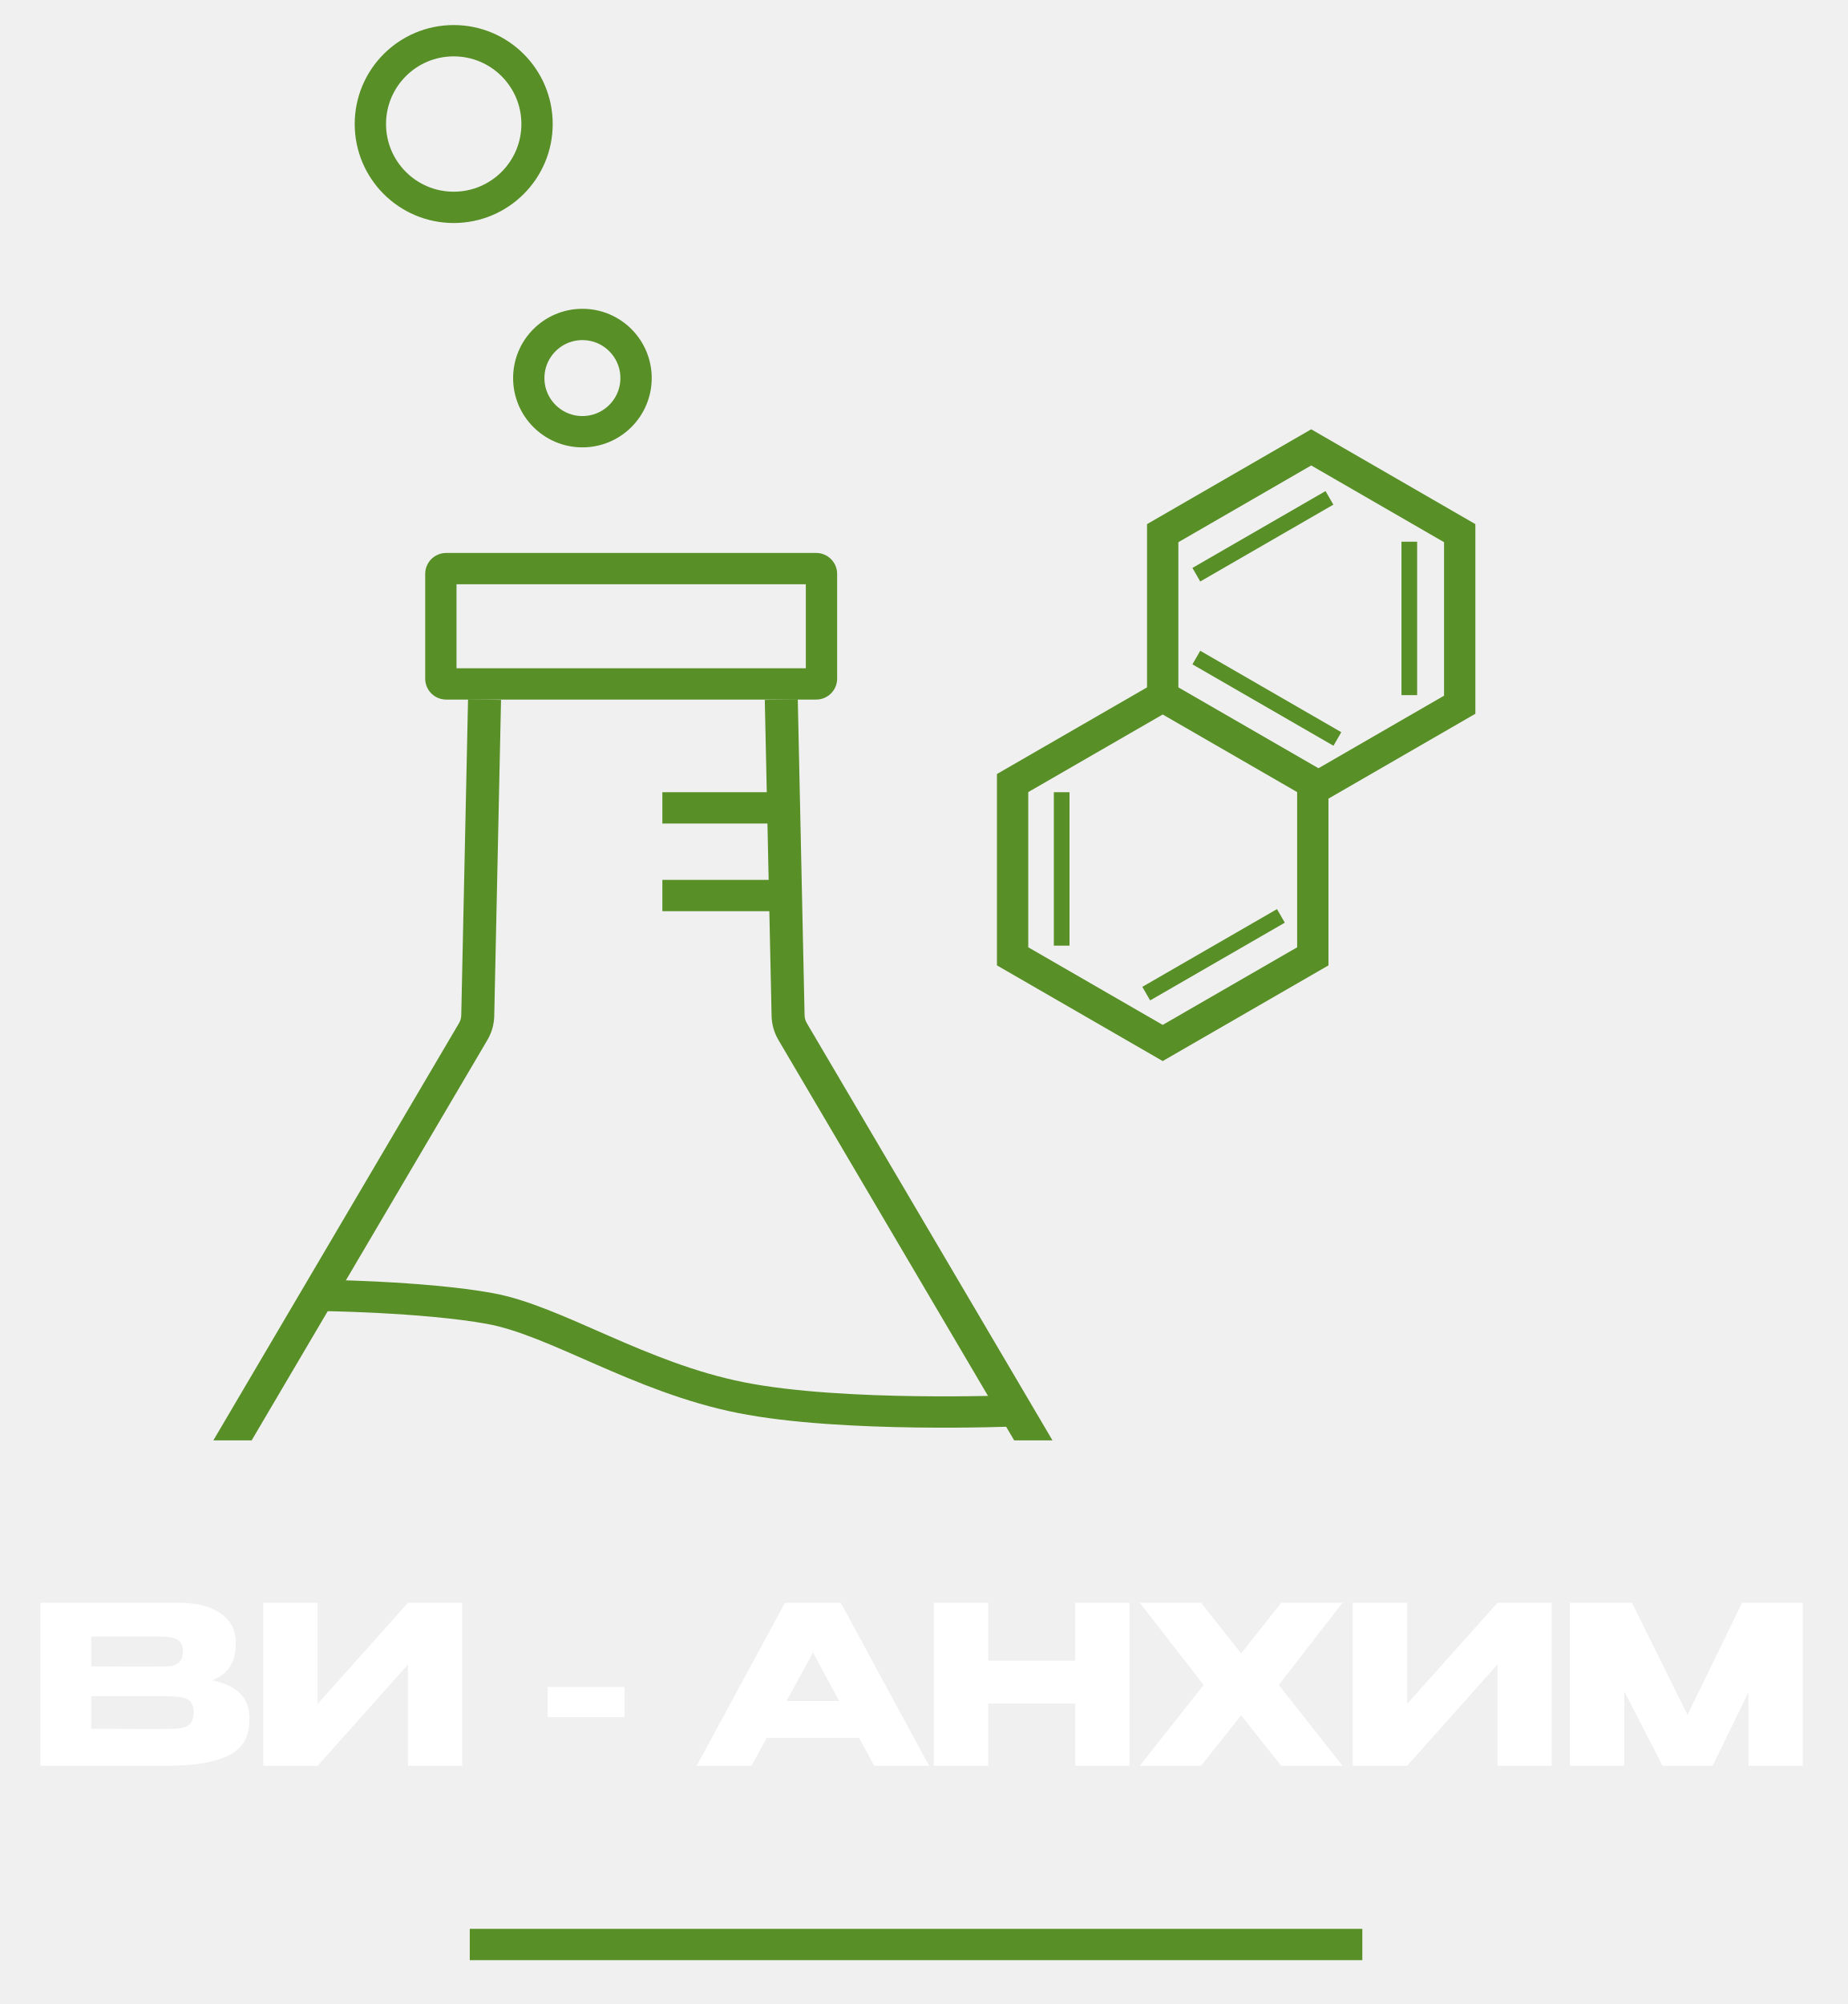
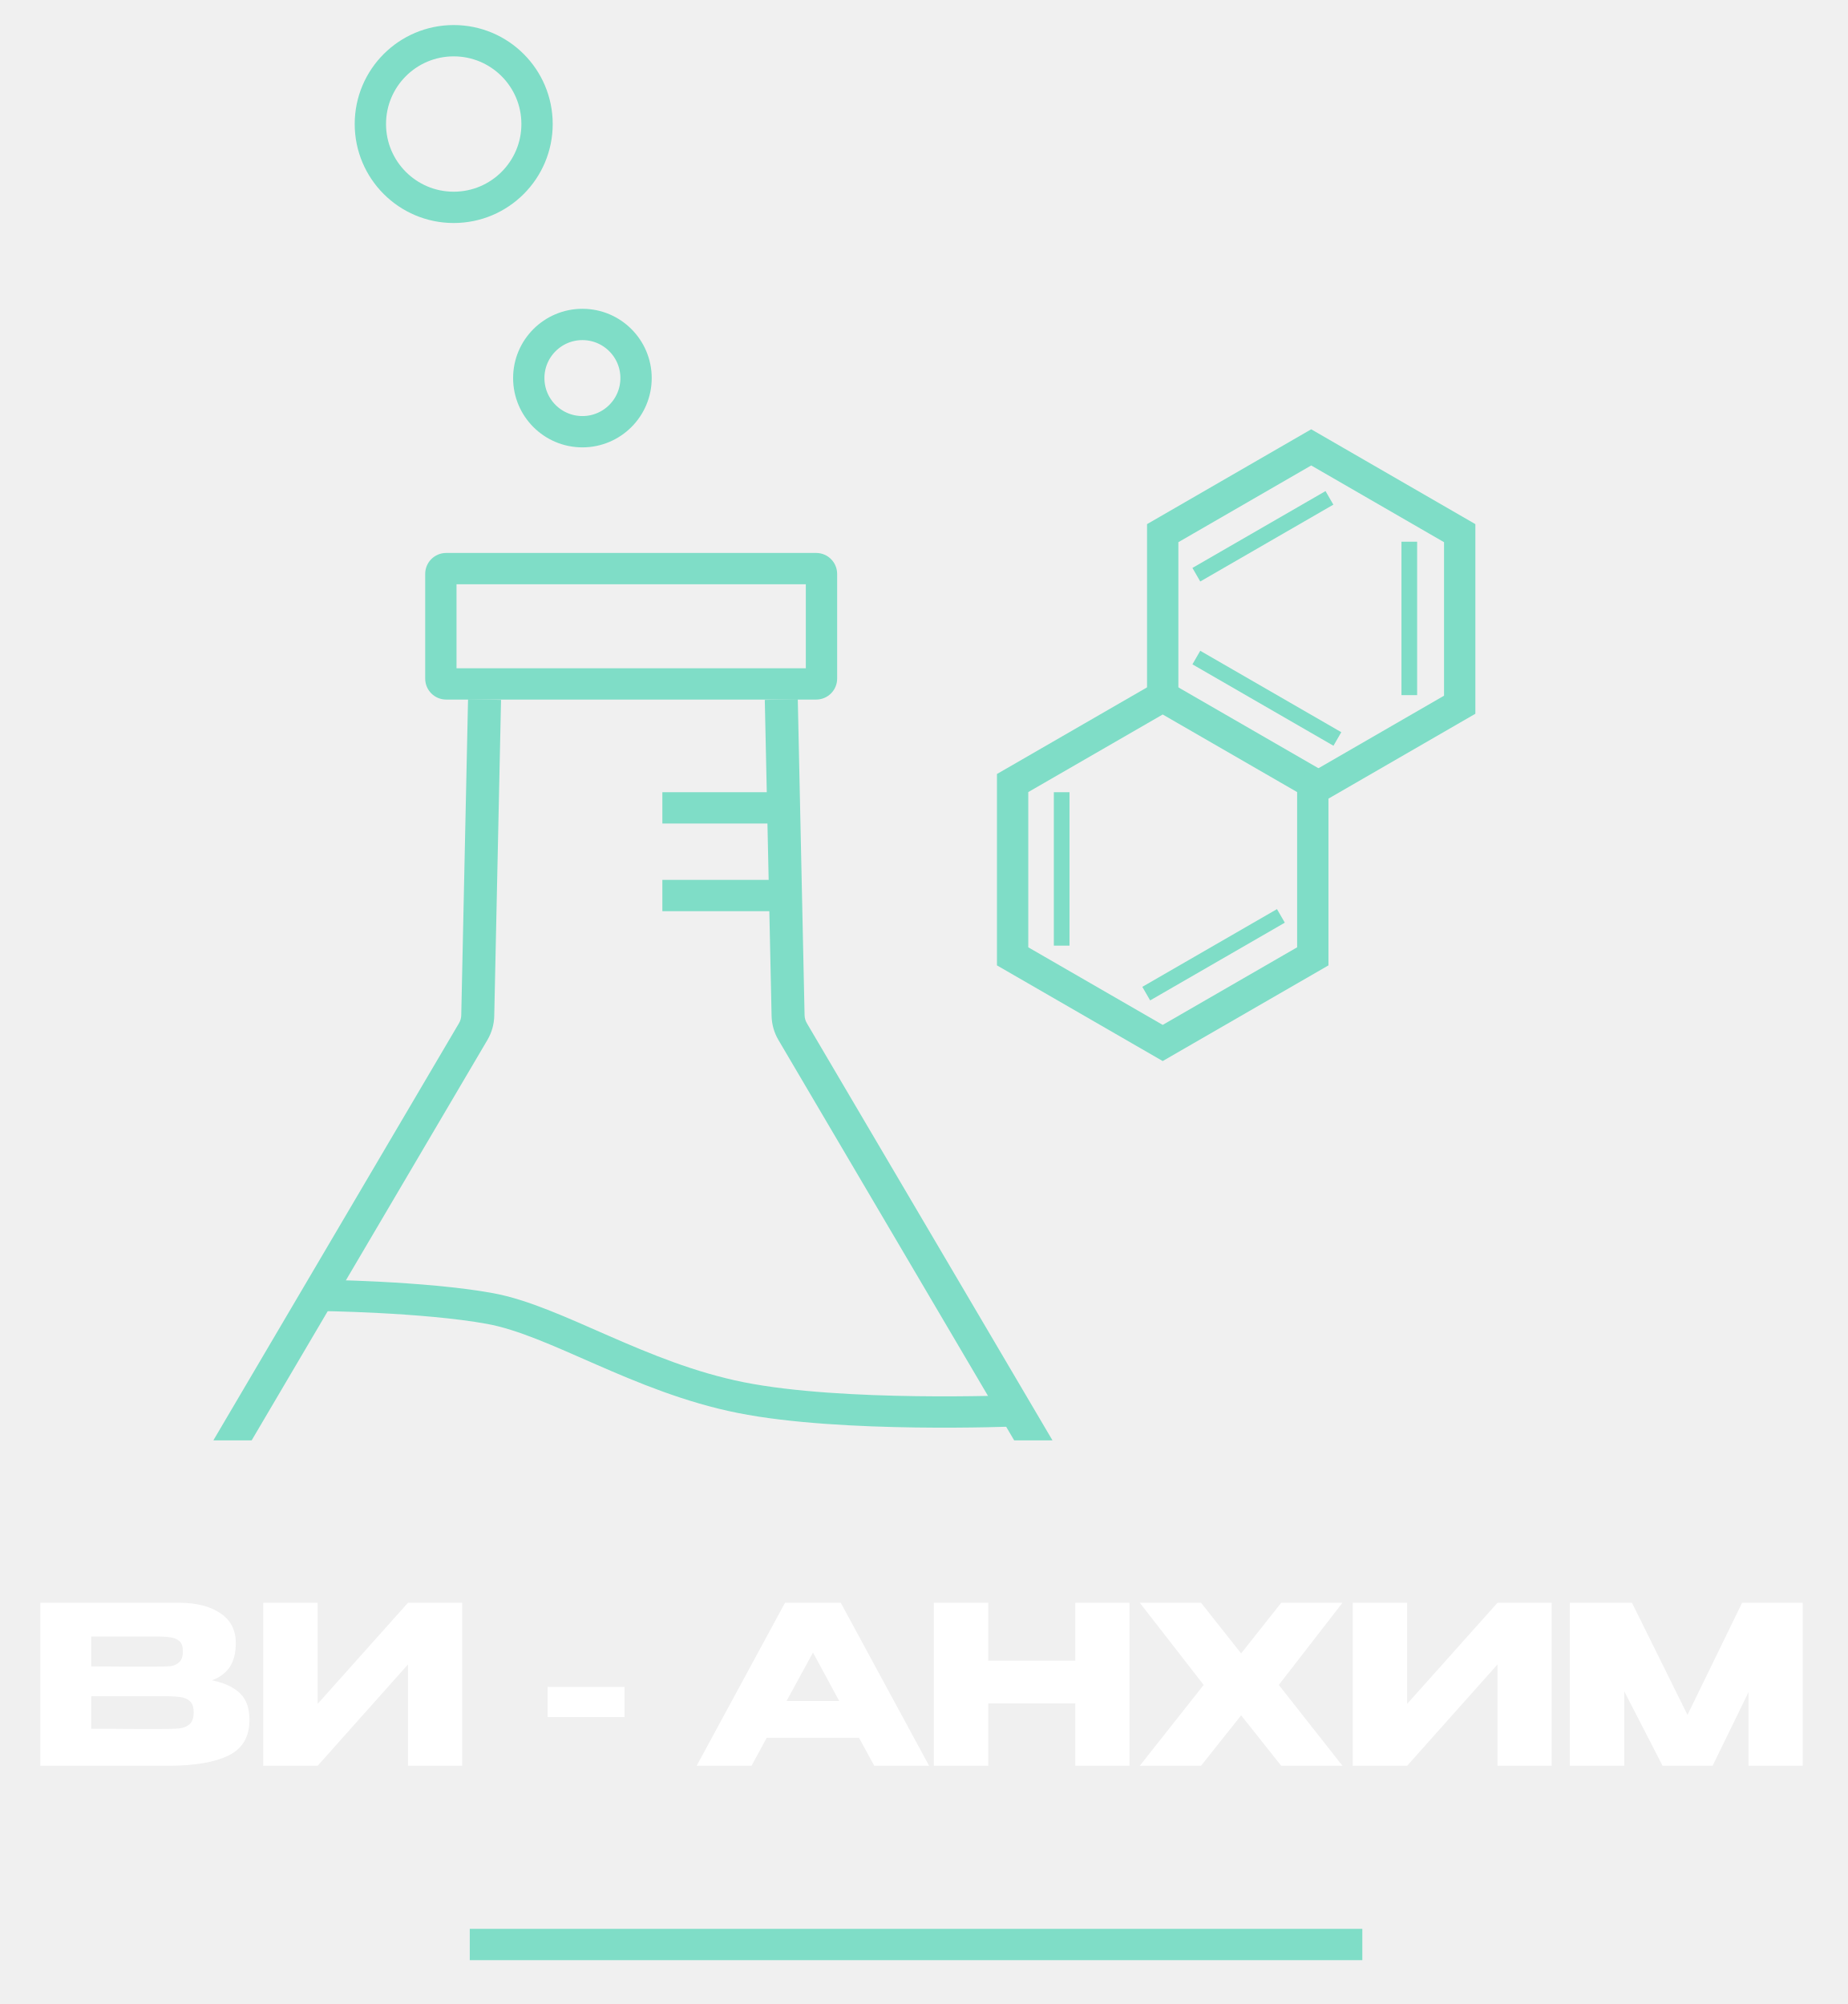
<svg xmlns="http://www.w3.org/2000/svg" version="1.1" width="590" height="640" viewBox="0 0 590 640">
  <defs>
    <clipPath id="clip_1">
      <path transform="matrix(1,0,0,-1,-245,855)" d="M245 215H835V855H245Z" clip-rule="evenodd" />
    </clipPath>
    <clipPath id="clip_2">
      <path transform="matrix(1,0,0,-1,-245,855)" d="M0 1080H1080V0H0Z" />
    </clipPath>
    <mask id="mask_3">
      <g>
        <clipPath id="clip_4">
          <path transform="matrix(1,0,0,-1,-245,855)" d="M370.768 621.587H522.306V688.406H370.768Z" />
        </clipPath>
        <g clip-path="url(#clip_4)">
          <path transform="matrix(1,0,0,-1,-245,855)" d="M370.768 688.406H522.306V621.587H370.768Z" />
          <g>
            <clipPath id="clip_5">
              <path transform="matrix(1,0,0,-1,-245,855)" d="M370.768 621.587H522.306V688.406H370.768Z" />
            </clipPath>
            <g clip-path="url(#clip_5)">
              <path transform="matrix(1,0,0,-1,142.4565,176.5938)" d="M0 0H118.161C121.855 0 124.85-2.995 124.85-6.688V-40.13C124.85-43.824 121.855-46.819 118.161-46.819H0C-3.694-46.819-6.688-43.824-6.688-40.13V-6.688C-6.688-2.995-3.694 0 0 0" fill="#ffffff" />
            </g>
          </g>
        </g>
      </g>
"/&gt;
</mask>
    <clipPath id="clip_6">
      <path transform="matrix(1,0,0,-1,-245,855)" d="M370.768 621.587H522.306V688.406H370.768Z" />
    </clipPath>
  </defs>
  <g>
    <g clip-path="url(#clip_1)">
      <g>
        <g clip-path="url(#clip_2)">
          <g mask="url(#mask_3)">
            <g>
              <g clip-path="url(#clip_6)">
-                 <path transform="matrix(1,0,0,-1,142.4564,176.594)" stroke-width="20" stroke-linecap="butt" stroke-miterlimit="4" stroke-linejoin="miter" fill="none" stroke="#588f27" d="M0 0H118.161C121.855 0 124.85-2.995 124.85-6.688V-40.13C124.85-43.824 121.855-46.819 118.161-46.819H0C-3.694-46.819-6.688-43.824-6.688-40.13V-6.688C-6.688-2.995-3.694 0 0 0Z" />
+                 <path transform="matrix(1,0,0,-1,142.4564,176.594)" stroke-width="20" stroke-linecap="butt" stroke-miterlimit="4" stroke-linejoin="miter" fill="none" stroke="#7fddc7" d="M0 0H118.161C121.855 0 124.85-2.995 124.85-6.688V-40.13C124.85-43.824 121.855-46.819 118.161-46.819H0C-3.694-46.819-6.688-43.824-6.688-40.13V-6.688C-6.688-2.995-3.694 0 0 0Z" />
              </g>
            </g>
          </g>
-           <path transform="matrix(1,0,0,-1,101.672,413.676)" stroke-width="10" stroke-linecap="butt" stroke-miterlimit="4" stroke-linejoin="miter" fill="none" stroke="#588f27" d="M0 0C0 0 33.68-.362 54.792-4.215 75.905-8.068 102.327-26.17 134.874-32.665 167.421-39.159 222.331-36.879 222.331-36.879" />
-           <path transform="matrix(1,0,0,-1,185.968,103.6172)" stroke-width="10" stroke-linecap="butt" stroke-miterlimit="4" stroke-linejoin="miter" fill="none" stroke="#588f27" d="M0 0C9.459 0 17.128-7.668 17.128-17.128 17.128-26.587 9.459-34.256 0-34.256-9.459-34.256-17.128-26.587-17.128-17.128-17.128-7.668-9.459 0 0 0Z" />
-           <path transform="matrix(1,0,0,-1,144.873,12.99988)" stroke-width="10" stroke-linecap="butt" stroke-miterlimit="4" stroke-linejoin="miter" fill="none" stroke="#588f27" d="M0 0C14.697 0 26.611-11.914 26.611-26.611 26.611-41.308 14.697-53.222 0-53.222-14.697-53.222-26.611-41.308-26.611-26.611-26.611-11.914-14.697 0 0 0Z" />
-           <path transform="matrix(1,0,0,-1,159.986,223.523)" d="M0 0-2.171-100.921C-2.229-103.625-2.979-106.269-4.351-108.6L-79.634-236.477H-91.861L-13.432-103.254C-12.975-102.478-12.724-101.596-12.705-100.695L-10.535 .226Z" fill="#588f27" />
-           <path transform="matrix(1,0,0,-1,256.908,324.218)" d="M0 0C.02-.901 .27-1.783 .728-2.559L79.156-135.782H66.93L-8.353-7.905C-9.725-5.574-10.476-2.93-10.534-.226L-12.705 100.695-2.17 100.921Z" fill="#588f27" />
-           <path transform="matrix(1,0,0,-1,250,258)" stroke-width="10" stroke-linecap="butt" stroke-miterlimit="4" stroke-linejoin="miter" fill="none" stroke="#588f27" d="M0 0H-38.5" />
-           <path transform="matrix(1,0,0,-1,250,286)" stroke-width="10" stroke-linecap="butt" stroke-miterlimit="4" stroke-linejoin="miter" fill="none" stroke="#588f27" d="M0 0H-38.5" />
-           <path transform="matrix(1,0,0,-1,419.187,250.076)" stroke-width="10" stroke-linecap="butt" stroke-miterlimit="4" stroke-linejoin="miter" fill="none" stroke="#588f27" d="M0 0V-55.342L-47.928-83.012-95.855-55.342V0L-47.928 27.67 0 0Z" />
-           <path transform="matrix(1,0,0,-1,418.676,252.46)" stroke-width="10" stroke-linecap="butt" stroke-miterlimit="4" stroke-linejoin="miter" fill="none" stroke="#588f27" d="M0 0 47.417 27.396V82.189L0 109.585-47.416 82.189V27.396" />
-           <path transform="matrix(1,0,0,-1,382,183.539)" stroke-width="5" stroke-linecap="butt" stroke-miterlimit="4" stroke-linejoin="miter" fill="none" stroke="#588f27" d="M0 0 42.5 24.539" />
+           <path transform="matrix(1,0,0,-1,101.672,413.676)" stroke-width="10" stroke-linecap="butt" stroke-miterlimit="4" stroke-linejoin="miter" fill="none" stroke="#7fddc7" d="M0 0C0 0 33.68-.362 54.792-4.215 75.905-8.068 102.327-26.17 134.874-32.665 167.421-39.159 222.331-36.879 222.331-36.879" />
+           <path transform="matrix(1,0,0,-1,185.968,103.6172)" stroke-width="10" stroke-linecap="butt" stroke-miterlimit="4" stroke-linejoin="miter" fill="none" stroke="#7fddc7" d="M0 0C9.459 0 17.128-7.668 17.128-17.128 17.128-26.587 9.459-34.256 0-34.256-9.459-34.256-17.128-26.587-17.128-17.128-17.128-7.668-9.459 0 0 0Z" />
+           <path transform="matrix(1,0,0,-1,144.873,12.99988)" stroke-width="10" stroke-linecap="butt" stroke-miterlimit="4" stroke-linejoin="miter" fill="none" stroke="#7fddc7" d="M0 0C14.697 0 26.611-11.914 26.611-26.611 26.611-41.308 14.697-53.222 0-53.222-14.697-53.222-26.611-41.308-26.611-26.611-26.611-11.914-14.697 0 0 0Z" />
+           <path transform="matrix(1,0,0,-1,159.986,223.523)" d="M0 0-2.171-100.921C-2.229-103.625-2.979-106.269-4.351-108.6L-79.634-236.477H-91.861L-13.432-103.254C-12.975-102.478-12.724-101.596-12.705-100.695L-10.535 .226Z" fill="#7fddc7" />
+           <path transform="matrix(1,0,0,-1,256.908,324.218)" d="M0 0C.02-.901 .27-1.783 .728-2.559L79.156-135.782H66.93L-8.353-7.905C-9.725-5.574-10.476-2.93-10.534-.226L-12.705 100.695-2.17 100.921Z" fill="#7fddc7" />
+           <path transform="matrix(1,0,0,-1,250,258)" stroke-width="10" stroke-linecap="butt" stroke-miterlimit="4" stroke-linejoin="miter" fill="none" stroke="#7fddc7" d="M0 0H-38.5" />
+           <path transform="matrix(1,0,0,-1,250,286)" stroke-width="10" stroke-linecap="butt" stroke-miterlimit="4" stroke-linejoin="miter" fill="none" stroke="#7fddc7" d="M0 0H-38.5" />
+           <path transform="matrix(1,0,0,-1,419.187,250.076)" stroke-width="10" stroke-linecap="butt" stroke-miterlimit="4" stroke-linejoin="miter" fill="none" stroke="#7fddc7" d="M0 0V-55.342L-47.928-83.012-95.855-55.342V0L-47.928 27.67 0 0Z" />
+           <path transform="matrix(1,0,0,-1,418.676,252.46)" stroke-width="10" stroke-linecap="butt" stroke-miterlimit="4" stroke-linejoin="miter" fill="none" stroke="#7fddc7" d="M0 0 47.417 27.396V82.189L0 109.585-47.416 82.189V27.396" />
+           <path transform="matrix(1,0,0,-1,382,183.539)" stroke-width="5" stroke-linecap="butt" stroke-miterlimit="4" stroke-linejoin="miter" fill="none" stroke="#7fddc7" d="M0 0 42.5 24.539" />
          <path transform="matrix(1,0,0,-1,575.616,511.861)" fill="#ffffff" d="M0 0V-52.057H-17.306V-28.561L-28.772-52.057H-44.741L-56.981-28.28V-52.057H-74.357V0H-54.519L-36.792-35.807-19.346 0ZM-126.298 0V-32.29L-97.456 0H-80.15V-52.057H-97.456V-19.697L-126.298-52.057H-143.673V0ZM-166.511 0H-146.954L-167.285-26.24-146.954-52.057H-166.511L-179.314-35.948-192.117-52.057H-211.674L-191.273-26.24-211.674 0H-192.117L-179.314-16.18ZM-260.053-18.502H-232.266V0H-214.961V-52.057H-232.266V-32.149H-260.053V-52.057H-277.429V0H-260.053ZM-316.021-15.899-324.463-31.375H-307.65ZM-278.948-52.057H-296.465L-301.318-43.123H-330.794L-335.648-52.057H-353.164L-324.955 0H-307.157ZM-400.755-26.873H-376.204V-36.51H-400.755ZM-474.185 0V-32.29L-445.343 0H-428.037V-52.057H-445.343V-19.697L-474.185-52.057H-491.561V0ZM-524.041-40.309C-521.415-40.309-519.445-40.239-518.132-40.098-516.819-39.91-515.764-39.441-514.966-38.691-514.169-37.894-513.77-36.651-513.77-34.963-513.77-33.321-514.169-32.149-514.966-31.445-515.764-30.695-516.819-30.249-518.132-30.109-519.445-29.921-521.415-29.827-524.041-29.827H-524.111-546.482V-40.239C-539.869-40.239-535.179-40.262-532.412-40.309H-526.644ZM-526.362-20.401C-524.018-20.401-522.306-20.354-521.227-20.26-520.102-20.119-519.164-19.697-518.413-18.994-517.616-18.29-517.217-17.118-517.217-15.477-517.217-13.976-517.593-12.897-518.343-12.241-519.093-11.584-520.055-11.185-521.227-11.045-522.4-10.857-524.111-10.763-526.362-10.763H-526.433-546.482V-20.331C-541.651-20.331-538.462-20.354-536.914-20.401H-533.538ZM-507.932-24.762C-503.992-25.56-501.014-26.943-498.998-28.913-496.981-30.836-495.973-33.603-495.973-37.214V-37.495C-495.973-42.795-498.177-46.546-502.585-48.751-506.947-50.908-513.231-52.01-521.438-52.057H-521.579-524.322-562.732V0H-518.202C-512.762-.047-508.424-1.173-505.188-3.377-501.952-5.581-500.334-8.7-500.334-12.733V-13.014C-500.334-16.063-500.967-18.548-502.233-20.471-503.5-22.394-505.399-23.824-507.932-24.762" />
-           <path transform="matrix(1,0,0,-1,150,621)" stroke-width="10" stroke-linecap="butt" stroke-miterlimit="4" stroke-linejoin="miter" fill="none" stroke="#588f27" d="M0 0H285" />
-           <path transform="matrix(1,0,0,-1,450,173)" stroke-width="5" stroke-linecap="butt" stroke-miterlimit="4" stroke-linejoin="miter" fill="none" stroke="#588f27" d="M0 0V-49" />
-           <path transform="matrix(1,0,0,-1,339,253)" stroke-width="5" stroke-linecap="butt" stroke-miterlimit="4" stroke-linejoin="miter" fill="none" stroke="#588f27" d="M0 0V-49" />
-           <path transform="matrix(1,0,0,-1,382,210)" stroke-width="5" stroke-linecap="butt" stroke-miterlimit="4" stroke-linejoin="miter" fill="none" stroke="#588f27" d="M0 0 45.033-26" />
-           <path transform="matrix(1,0,0,-1,409,292.5)" stroke-width="5" stroke-linecap="butt" stroke-miterlimit="4" stroke-linejoin="miter" fill="none" stroke="#588f27" d="M0 0-43-24.824" />
+           <path transform="matrix(1,0,0,-1,150,621)" stroke-width="10" stroke-linecap="butt" stroke-miterlimit="4" stroke-linejoin="miter" fill="none" stroke="#7fddc7" d="M0 0H285" />
+           <path transform="matrix(1,0,0,-1,450,173)" stroke-width="5" stroke-linecap="butt" stroke-miterlimit="4" stroke-linejoin="miter" fill="none" stroke="#7fddc7" d="M0 0V-49" />
+           <path transform="matrix(1,0,0,-1,339,253)" stroke-width="5" stroke-linecap="butt" stroke-miterlimit="4" stroke-linejoin="miter" fill="none" stroke="#7fddc7" d="M0 0V-49" />
+           <path transform="matrix(1,0,0,-1,382,210)" stroke-width="5" stroke-linecap="butt" stroke-miterlimit="4" stroke-linejoin="miter" fill="none" stroke="#7fddc7" d="M0 0 45.033-26" />
+           <path transform="matrix(1,0,0,-1,409,292.5)" stroke-width="5" stroke-linecap="butt" stroke-miterlimit="4" stroke-linejoin="miter" fill="none" stroke="#7fddc7" d="M0 0-43-24.824" />
        </g>
      </g>
    </g>
  </g>
</svg>
